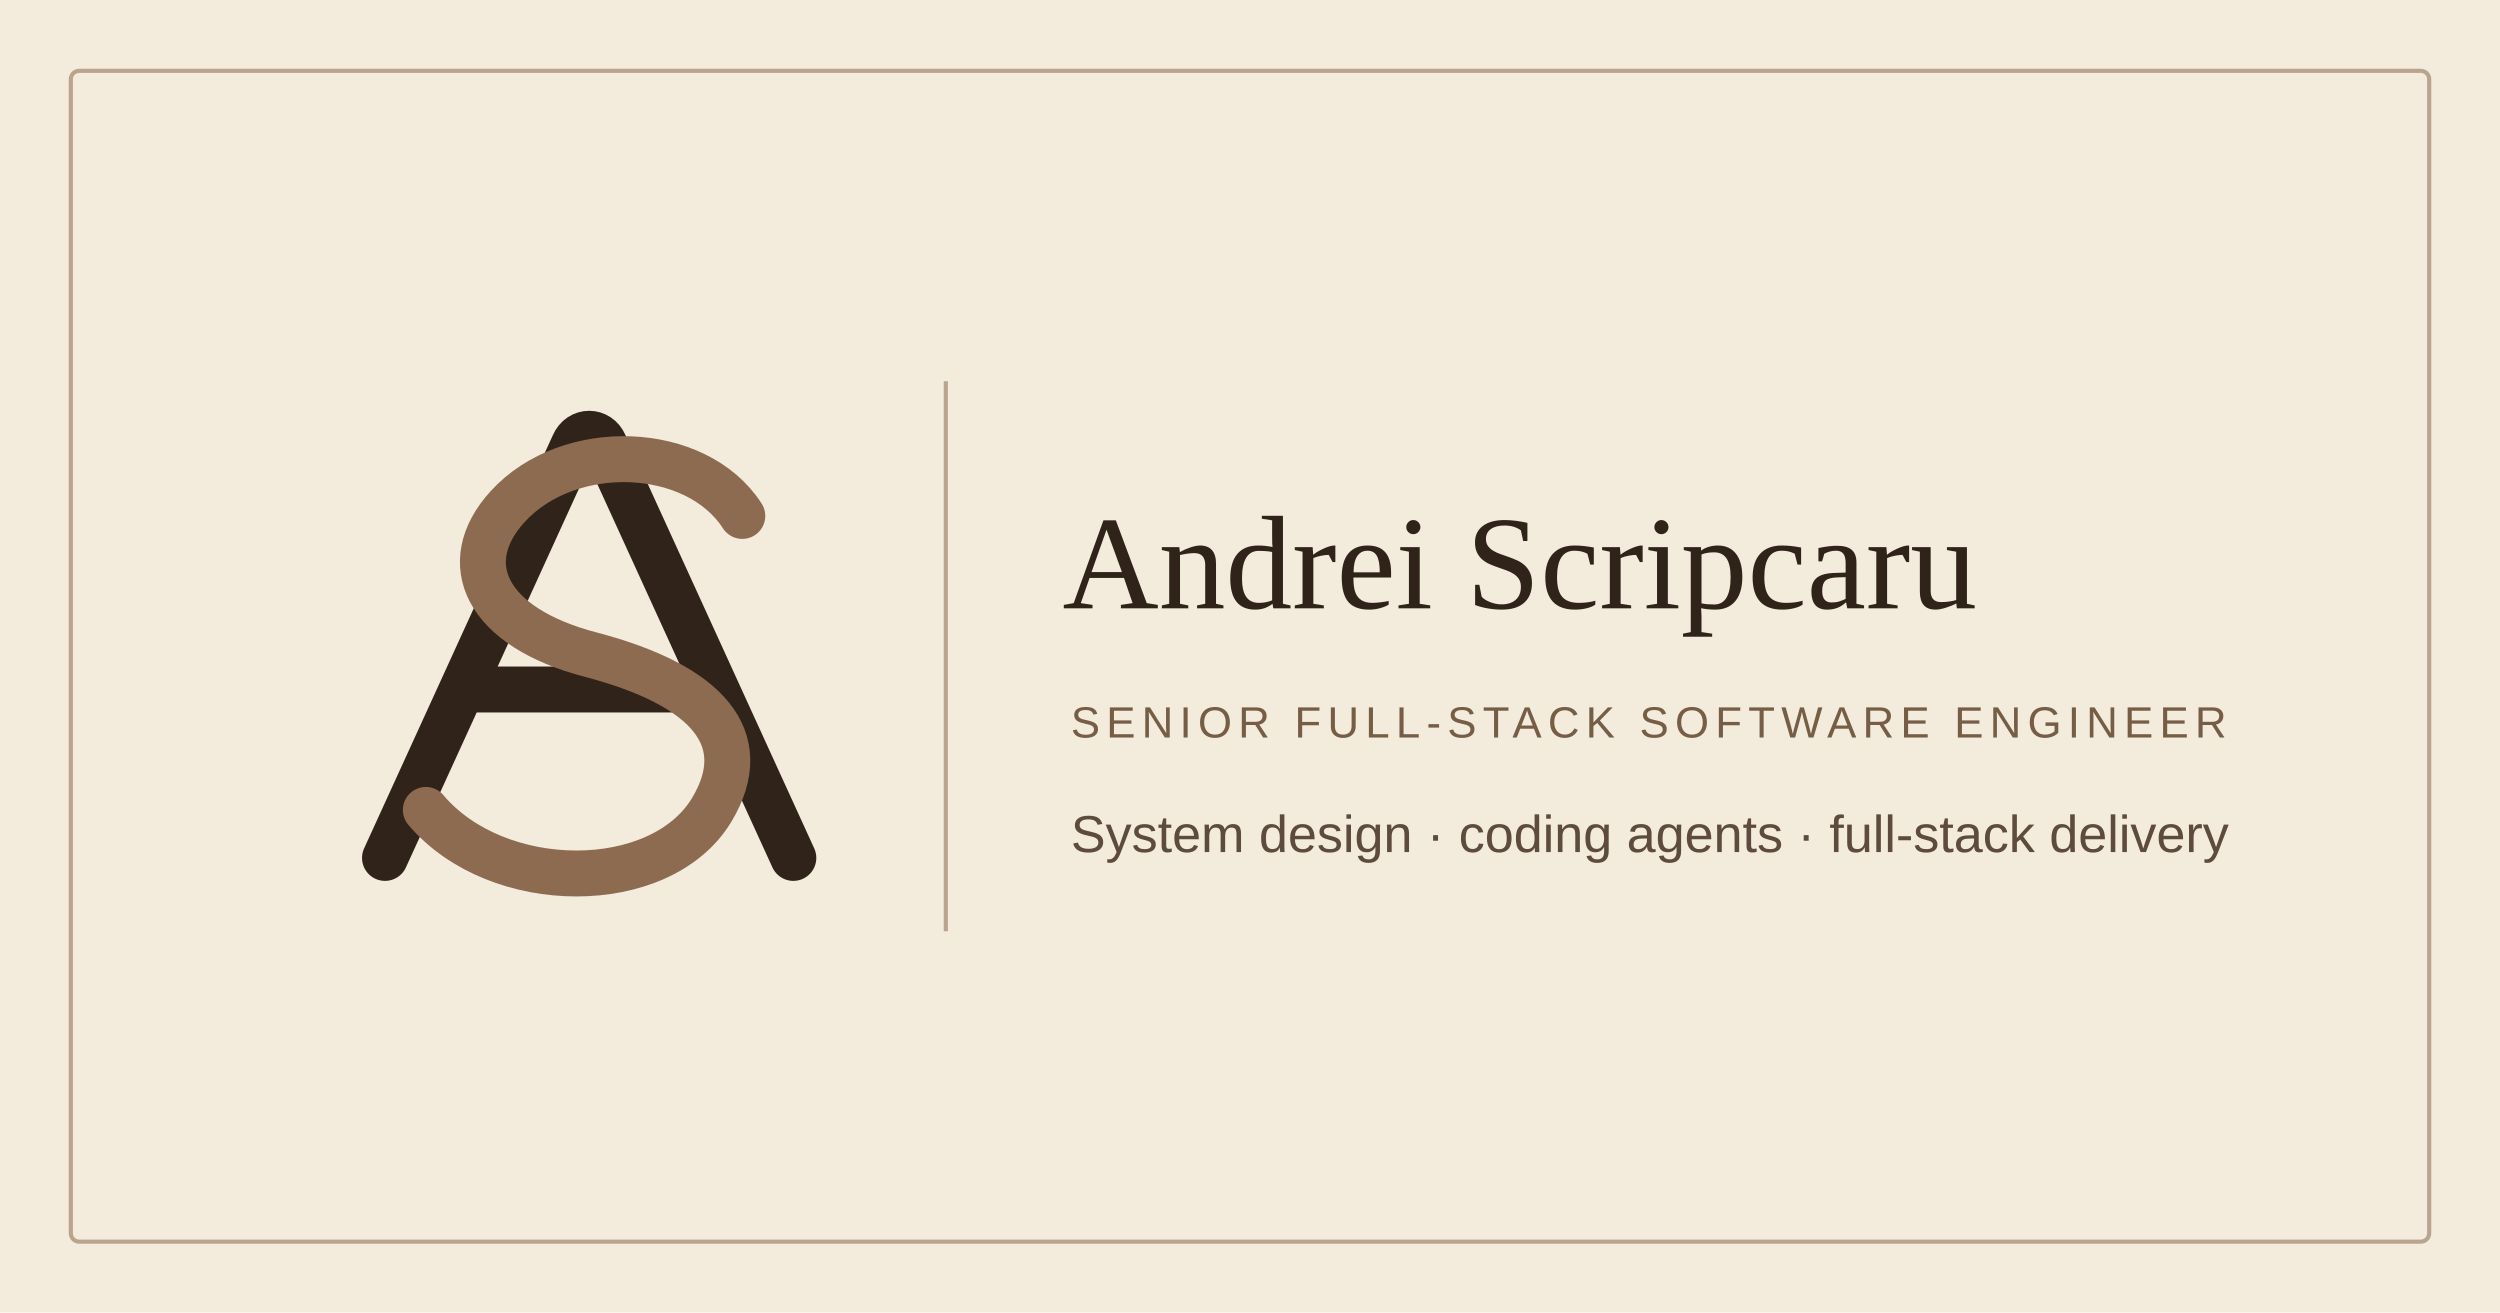
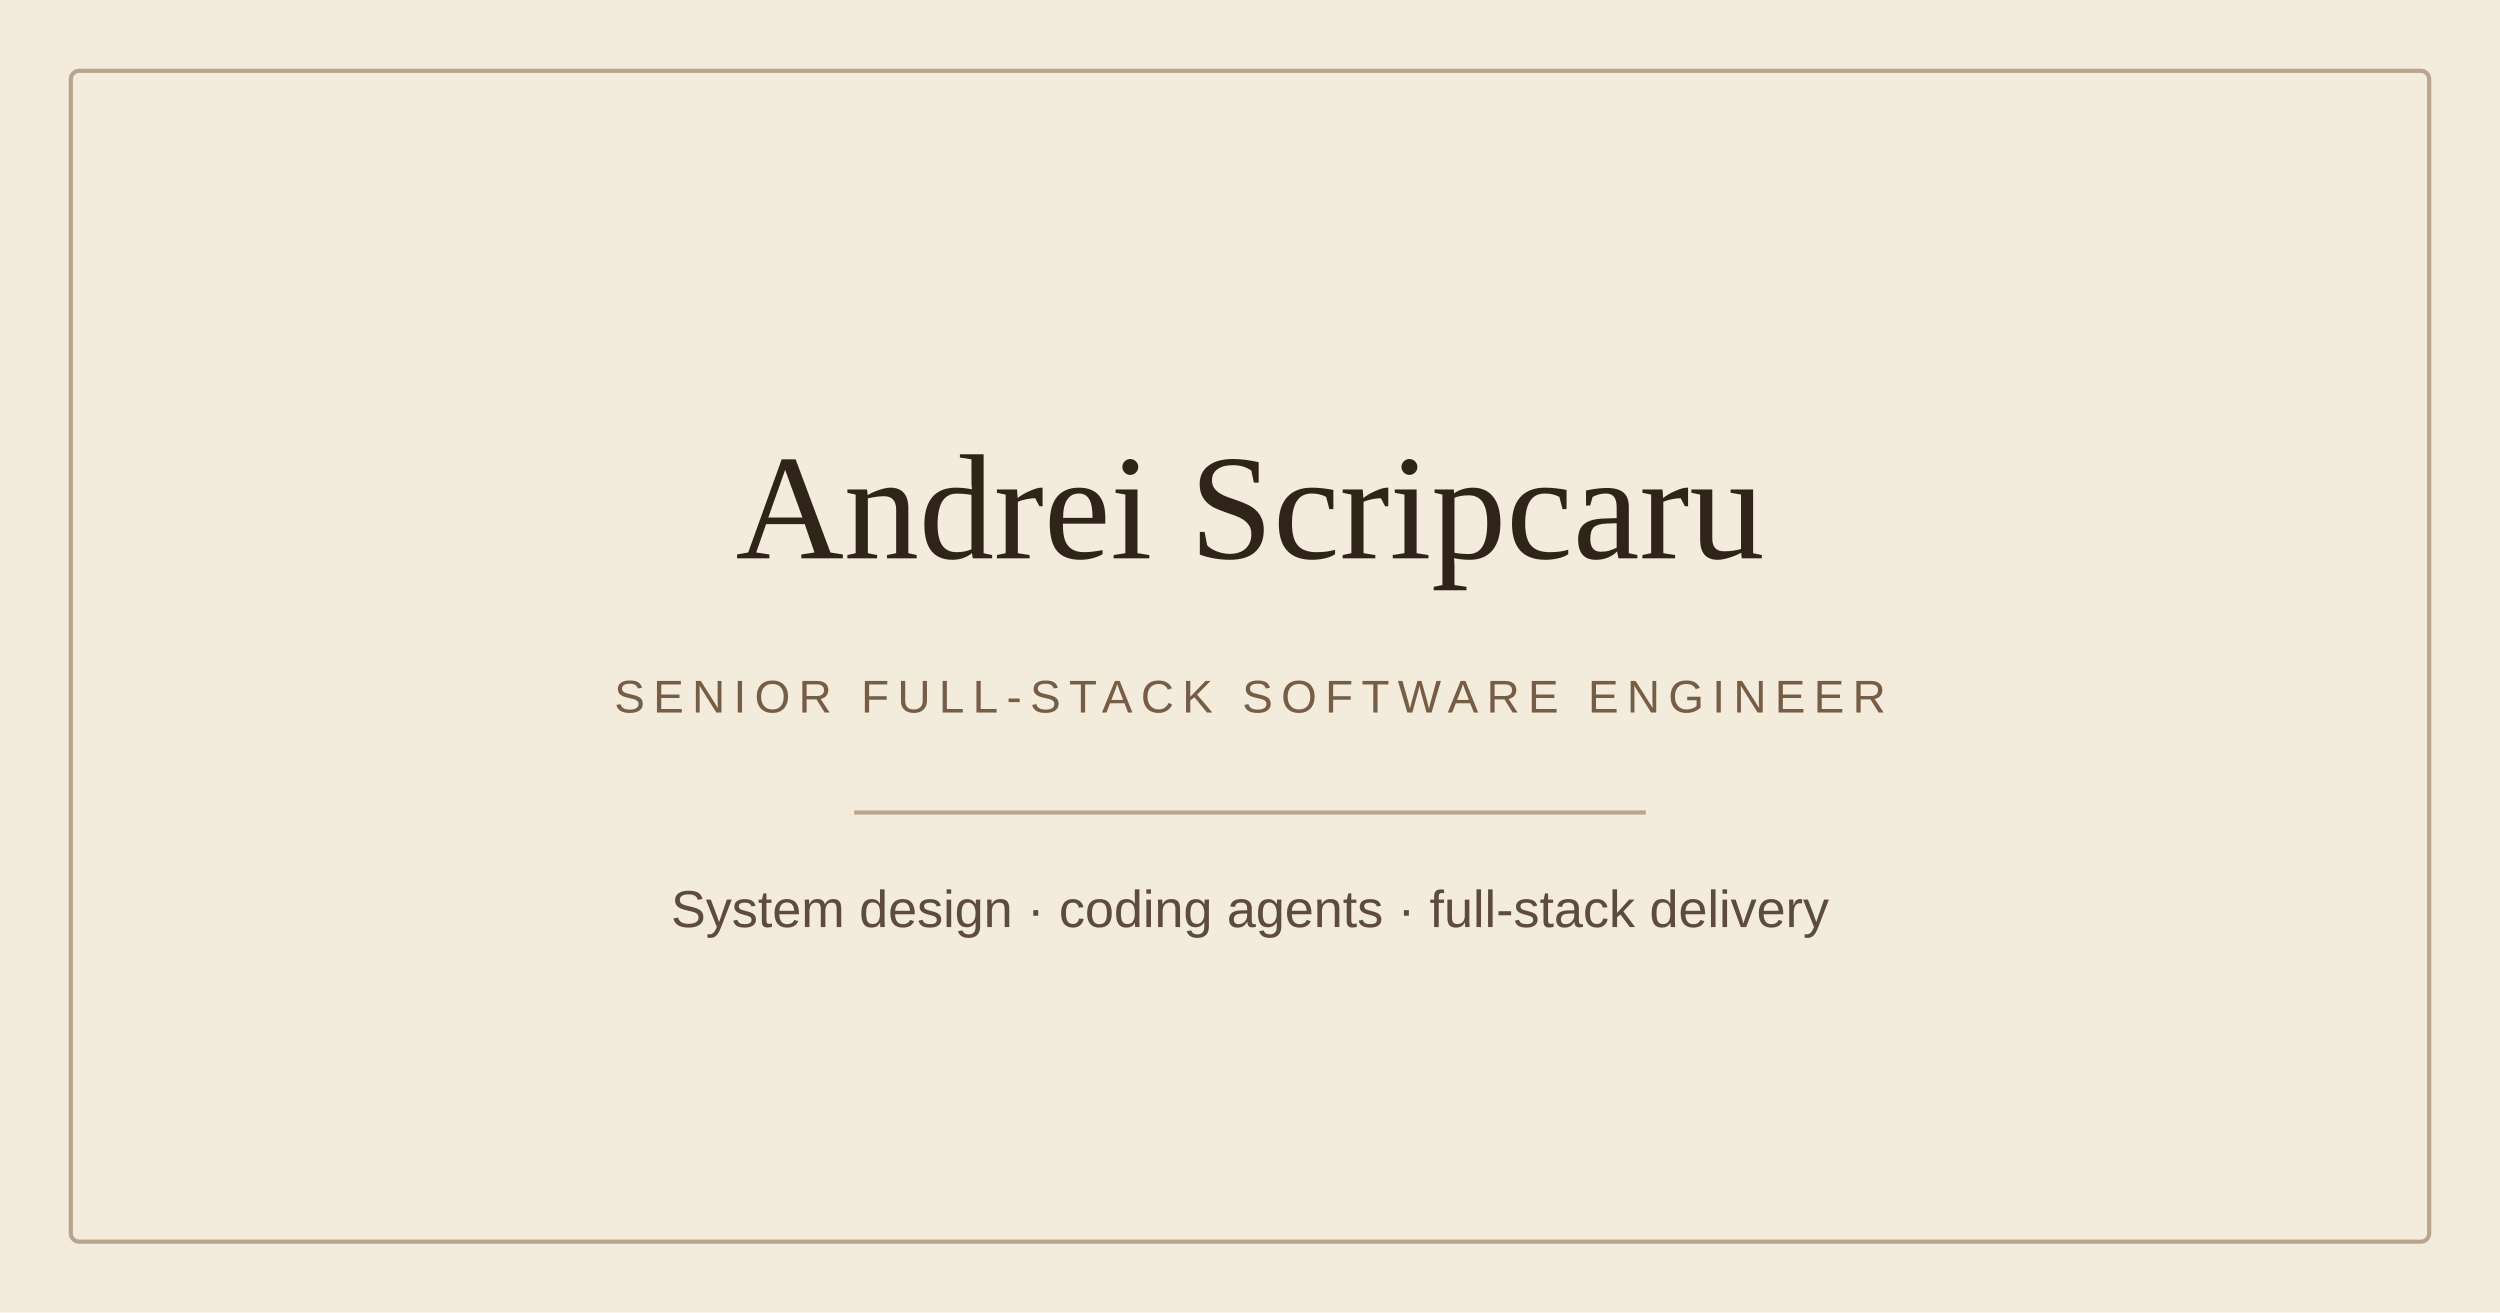
<svg xmlns="http://www.w3.org/2000/svg" viewBox="0 0 1200 630">
  <rect width="1200" height="630" fill="#f3ebdc" />
  <rect x="34" y="34" width="1132" height="562" rx="4" fill="none" stroke="#b9a58e" stroke-width="2" />
-   <g transform="translate(126 157) scale(4.9)" fill="none">
-     <path d="M12 52 30.5 11.5c.6-1.4 2.4-1.4 3 0L52 52M20.5 35.5h23" stroke="#30231a" stroke-width="4.5" stroke-linecap="round" stroke-linejoin="round" />
-     <path d="M47 18.5c-4.5-7-17-7.5-23-.9-5 5.5-2.2 11.8 8.2 14.5 11.4 3 16 8.2 11.8 15.2-5 8.3-21 8.3-28 0" stroke="#8d6b50" stroke-width="4.5" stroke-linecap="round" />
-   </g>
-   <line x1="454" y1="183" x2="454" y2="447" stroke="#b9a58e" stroke-width="2" />
-   <text x="510" y="292" fill="#30231a" font-family="Georgia, 'Times New Roman', serif" font-size="64">Andrei Scripcaru</text>
-   <text x="514" y="354" fill="#765d46" font-family="Arial, Helvetica, sans-serif" font-size="21" letter-spacing="3">SENIOR FULL-STACK SOFTWARE ENGINEER</text>
-   <text x="514" y="409" fill="#5d4b3d" font-family="Arial, Helvetica, sans-serif" font-size="25">System design · coding agents · full-stack delivery</text>
+   <text x="600" y="268" text-anchor="middle" fill="#30231a" font-family="Georgia, 'Times New Roman', serif" font-size="72">Andrei Scripcaru</text>
+   <text x="600" y="342" text-anchor="middle" fill="#765d46" font-family="Arial, Helvetica, sans-serif" font-size="22" letter-spacing="4">SENIOR FULL-STACK SOFTWARE ENGINEER</text>
+   <line x1="410" y1="390" x2="790" y2="390" stroke="#b9a58e" stroke-width="2" />
+   <text x="600" y="445" text-anchor="middle" fill="#5d4b3d" font-family="Arial, Helvetica, sans-serif" font-size="25">System design · coding agents · full-stack delivery</text>
</svg>
